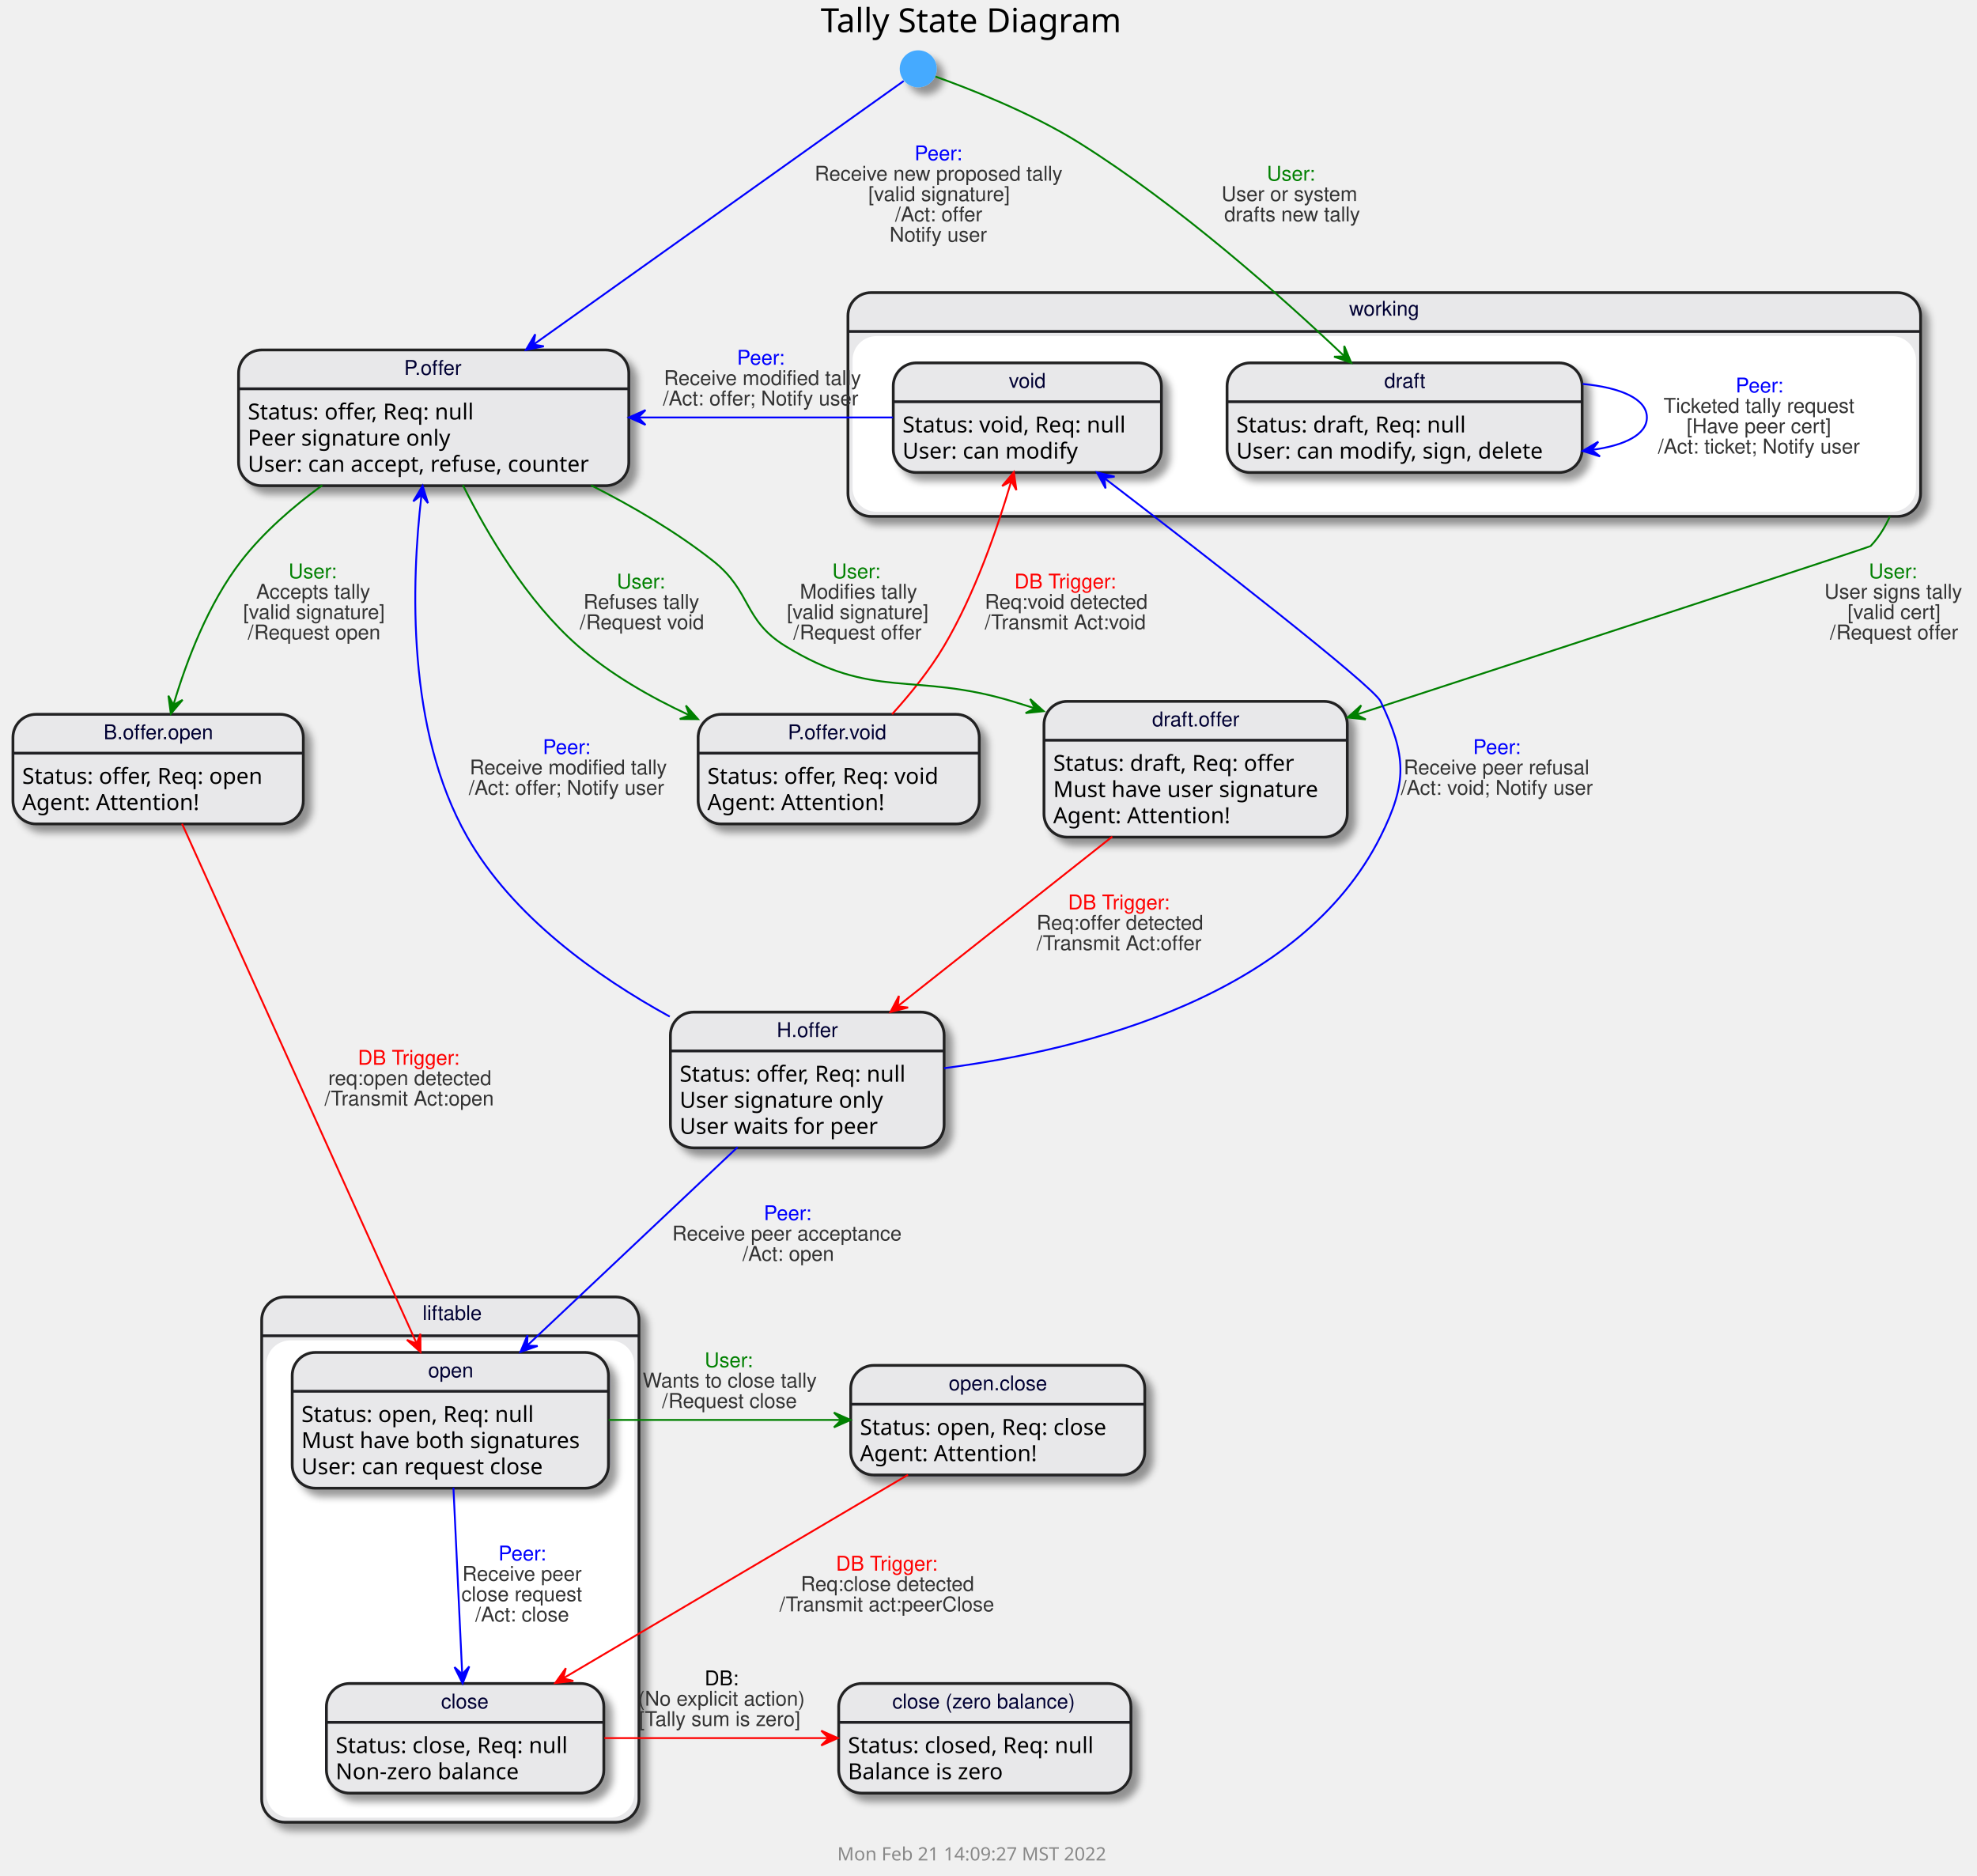
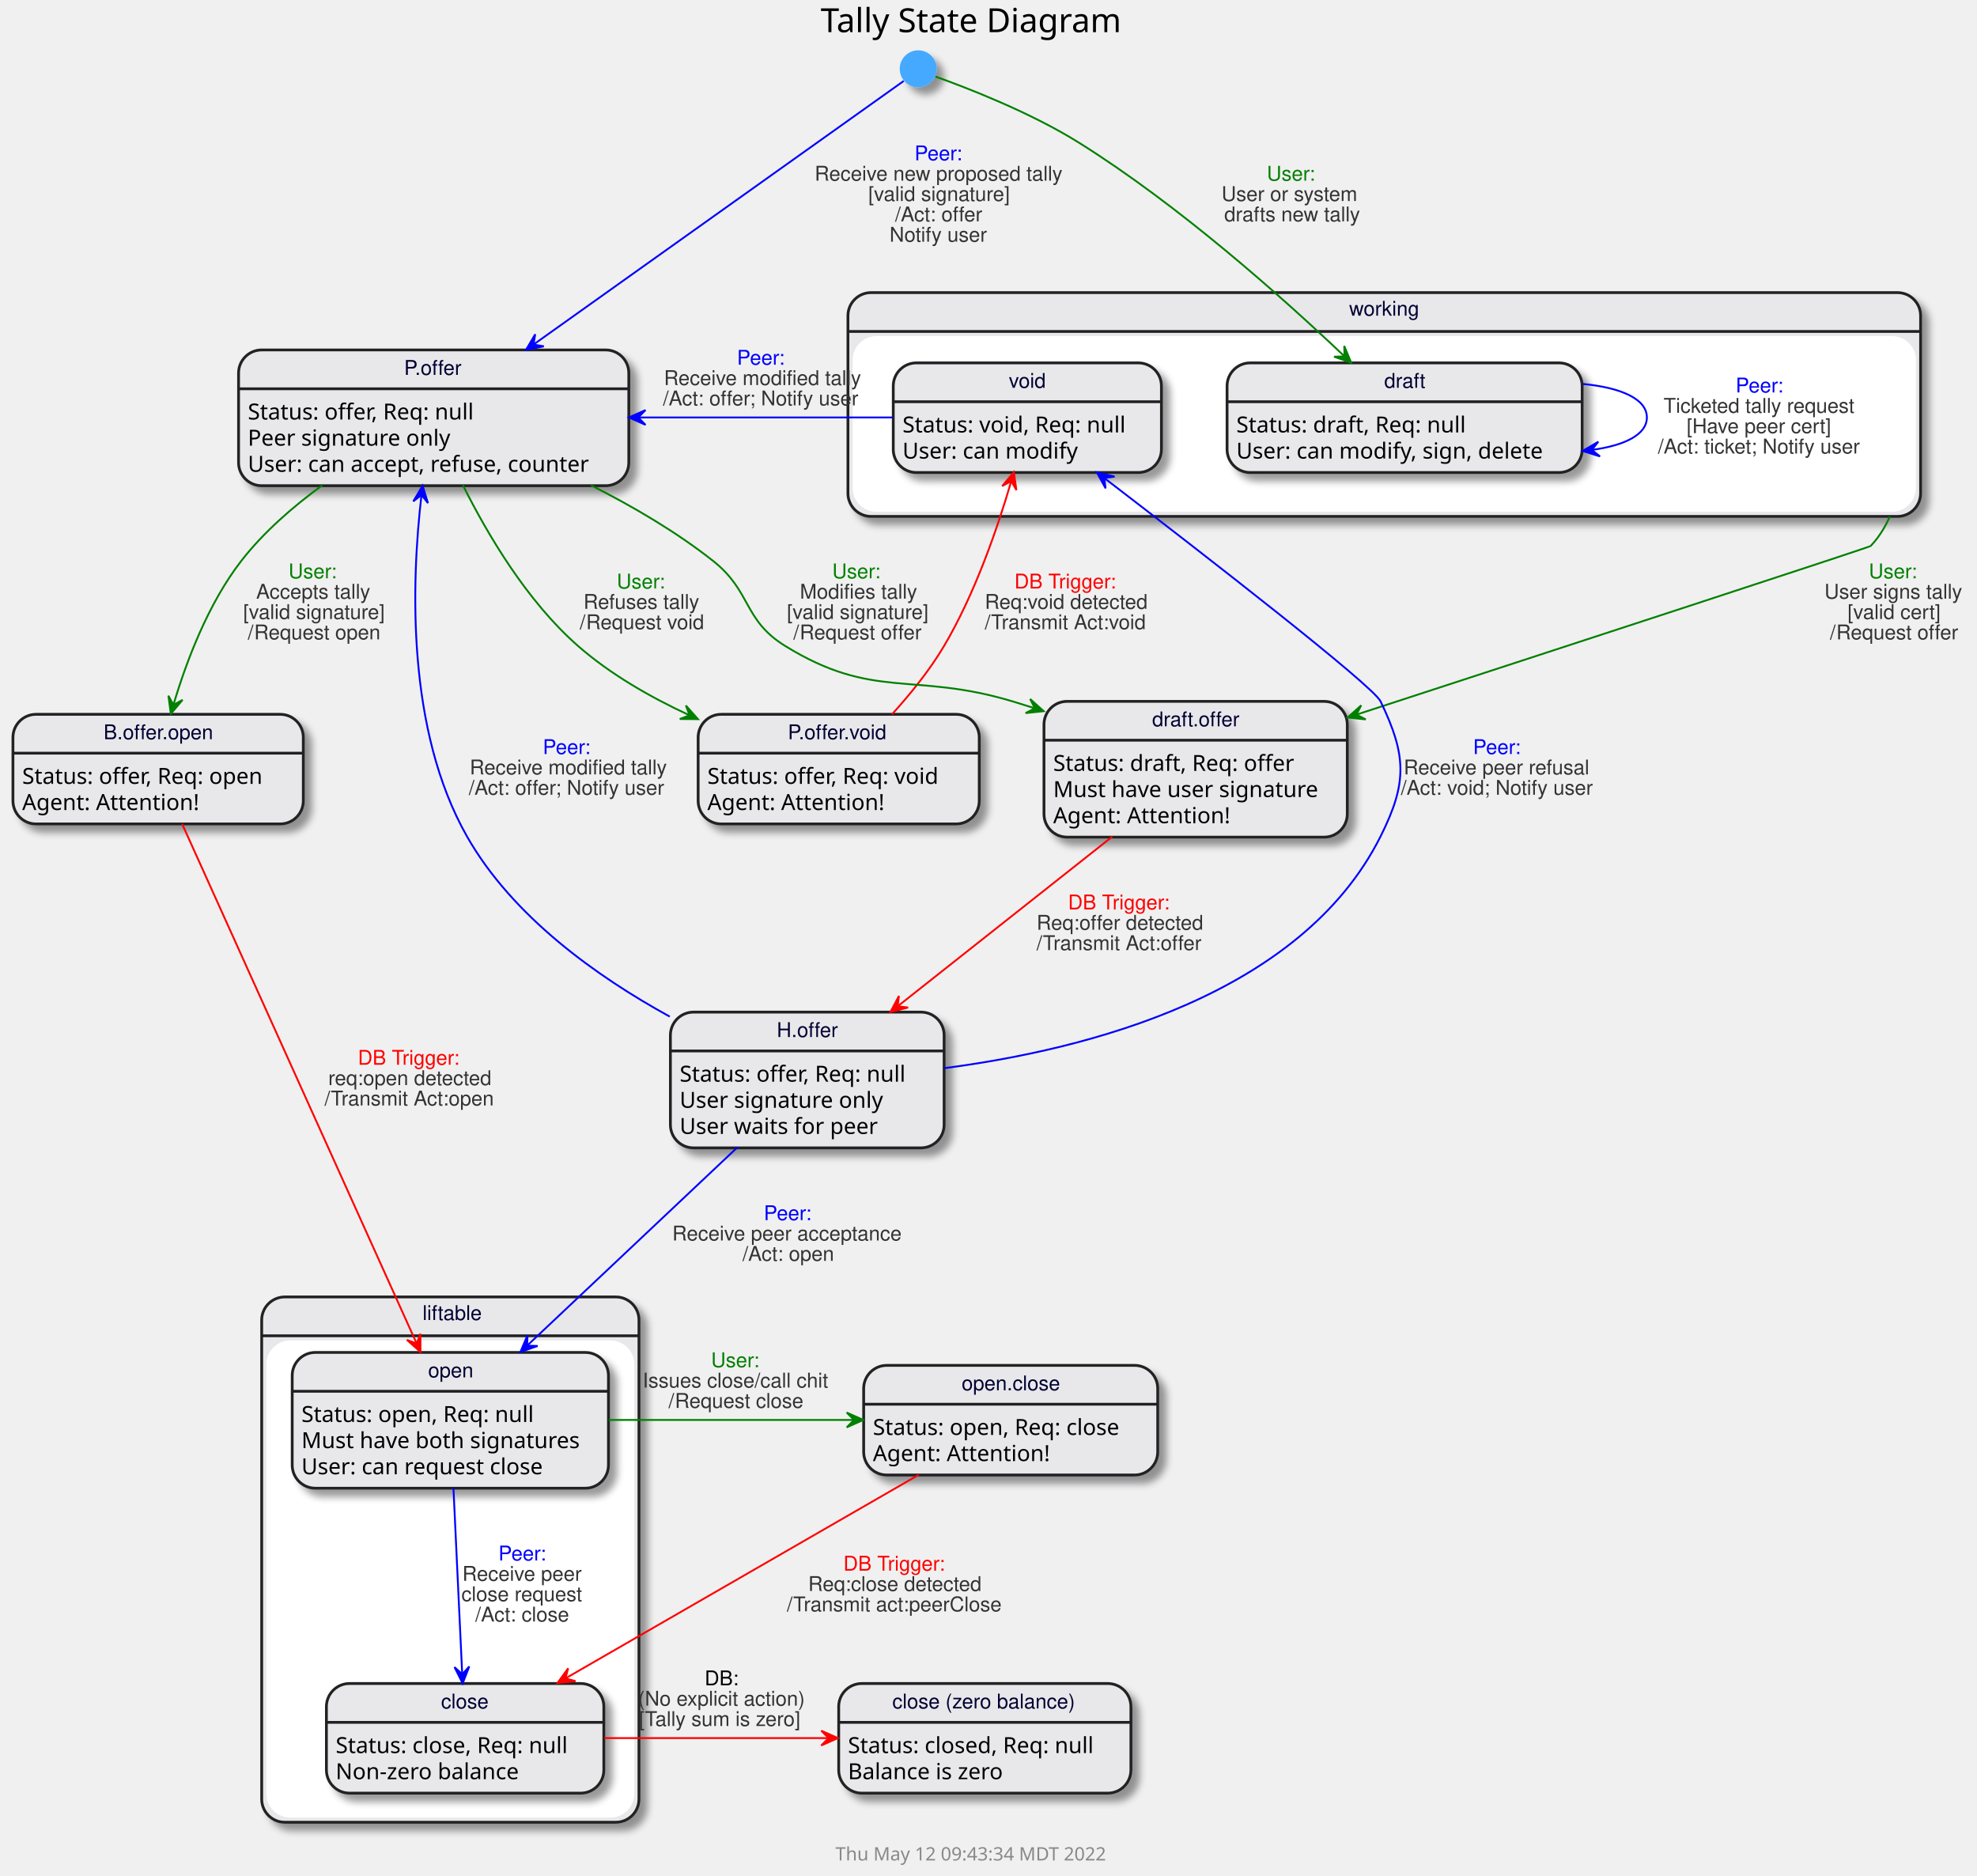
<svg xmlns="http://www.w3.org/2000/svg" contentScriptType="application/ecmascript" contentStyleType="text/css" height="1014px" preserveAspectRatio="none" style="width:1069px;height:1014px;background:#FFFFFF;" version="1.1" viewBox="0 0 1069 1014" width="1069px" zoomAndPan="magnify">
  <defs>
-     <filter height="300%" id="fbzpqcquzi8kp" width="300%" x="-1" y="-1">
+     <filter height="300%" id="f1eq36e6wpd8ps" width="300%" x="-1" y="-1">
      <feGaussianBlur result="blurOut" stdDeviation="2.0" />
      <feColorMatrix in="blurOut" result="blurOut2" type="matrix" values="0 0 0 0 0 0 0 0 0 0 0 0 0 0 0 0 0 0 .4 0" />
      <feOffset dx="4.0" dy="4.0" in="blurOut2" result="blurOut3" />
      <feBlend in="SourceGraphic" in2="blurOut3" mode="normal" />
    </filter>
  </defs>
  <g>
    <text fill="#000000" font-family="sans-serif" font-size="18" lengthAdjust="spacing" textLength="169" x="443.75" y="17.402">Tally State Diagram</text>
-     <rect fill="#E8E8EA" filter="url(#fbzpqcquzi8kp)" height="121" rx="12.5" ry="12.5" style="stroke:#202024;stroke-width:1.5;" width="580" x="458.5" y="158.199" />
+     <rect fill="#E8E8EA" filter="url(#f1eq36e6wpd8ps)" height="121" rx="12.5" ry="12.5" style="stroke:#202024;stroke-width:1.5;" width="580" x="458.5" y="158.199" />
    <rect fill="#FFFFFF" height="94" rx="12.5" ry="12.5" style="stroke:#FFFFFF;stroke-width:1.0;" width="574" x="461.5" y="182.199" />
    <line style="stroke:#202024;stroke-width:1.5;" x1="458.5" x2="1038.5" y1="179.199" y2="179.199" />
    <text fill="#000033" font-family="Helvetica" font-size="11" lengthAdjust="spacing" textLength="38" x="729.5" y="170.669">working</text>
-     <rect fill="#E8E8EA" filter="url(#fbzpqcquzi8kp)" height="284" rx="12.5" ry="12.5" style="stroke:#202024;stroke-width:1.5;" width="204" x="141.5" y="701.199" />
+     <rect fill="#E8E8EA" filter="url(#f1eq36e6wpd8ps)" height="284" rx="12.5" ry="12.5" style="stroke:#202024;stroke-width:1.5;" width="204" x="141.5" y="701.199" />
    <rect fill="#FFFFFF" height="257" rx="12.5" ry="12.5" style="stroke:#FFFFFF;stroke-width:1.0;" width="198" x="144.5" y="725.199" />
    <line style="stroke:#202024;stroke-width:1.5;" x1="141.5" x2="345.5" y1="722.199" y2="722.199" />
    <text fill="#000033" font-family="Helvetica" font-size="11" lengthAdjust="spacing" textLength="30" x="228.5" y="713.669">liftable</text>
    <g id="working.draft">
-       <rect fill="#E8E8EA" filter="url(#fbzpqcquzi8kp)" height="59.266" rx="12.5" ry="12.5" style="stroke:#202024;stroke-width:1.5;" width="192" x="663.5" y="196.199" />
+       <rect fill="#E8E8EA" filter="url(#f1eq36e6wpd8ps)" height="59.266" rx="12.5" ry="12.5" style="stroke:#202024;stroke-width:1.5;" width="192" x="663.5" y="196.199" />
      <line style="stroke:#202024;stroke-width:1.5;" x1="663.5" x2="855.5" y1="217.199" y2="217.199" />
      <text fill="#000033" font-family="Helvetica" font-size="11" lengthAdjust="spacing" textLength="22" x="748.5" y="209.669">draft</text>
      <text fill="#000000" font-family="sans-serif" font-size="12" lengthAdjust="spacing" textLength="129" x="668.5" y="233.801">Status: draft, Req: null</text>
      <text fill="#000000" font-family="sans-serif" font-size="12" lengthAdjust="spacing" textLength="172" x="668.5" y="247.934">User: can modify, sign, delete</text>
    </g>
    <g id="working.void">
-       <rect fill="#E8E8EA" filter="url(#fbzpqcquzi8kp)" height="59.266" rx="12.5" ry="12.5" style="stroke:#202024;stroke-width:1.5;" width="145" x="483" y="196.199" />
+       <rect fill="#E8E8EA" filter="url(#f1eq36e6wpd8ps)" height="59.266" rx="12.5" ry="12.5" style="stroke:#202024;stroke-width:1.5;" width="145" x="483" y="196.199" />
      <line style="stroke:#202024;stroke-width:1.5;" x1="483" x2="628" y1="217.199" y2="217.199" />
      <text fill="#000033" font-family="Helvetica" font-size="11" lengthAdjust="spacing" textLength="20" x="545.5" y="209.669">void</text>
      <text fill="#000000" font-family="sans-serif" font-size="12" lengthAdjust="spacing" textLength="125" x="488" y="233.801">Status: void, Req: null</text>
      <text fill="#000000" font-family="sans-serif" font-size="12" lengthAdjust="spacing" textLength="97" x="488" y="247.934">User: can modify</text>
    </g>
    <g id="liftable.open">
-       <rect fill="#E8E8EA" filter="url(#fbzpqcquzi8kp)" height="73.398" rx="12.5" ry="12.5" style="stroke:#202024;stroke-width:1.5;" width="171" x="158" y="731.199" />
+       <rect fill="#E8E8EA" filter="url(#f1eq36e6wpd8ps)" height="73.398" rx="12.5" ry="12.5" style="stroke:#202024;stroke-width:1.5;" width="171" x="158" y="731.199" />
      <line style="stroke:#202024;stroke-width:1.5;" x1="158" x2="329" y1="752.199" y2="752.199" />
      <text fill="#000033" font-family="Helvetica" font-size="11" lengthAdjust="spacing" textLength="24" x="231.5" y="744.669">open</text>
      <text fill="#000000" font-family="sans-serif" font-size="12" lengthAdjust="spacing" textLength="130" x="163" y="768.801">Status: open, Req: null</text>
      <text fill="#000000" font-family="sans-serif" font-size="12" lengthAdjust="spacing" textLength="151" x="163" y="782.934">Must have both signatures</text>
      <text fill="#000000" font-family="sans-serif" font-size="12" lengthAdjust="spacing" textLength="135" x="163" y="797.066">User: can request close</text>
    </g>
    <g id="liftable.close">
-       <rect fill="#E8E8EA" filter="url(#fbzpqcquzi8kp)" height="59.266" rx="12.5" ry="12.5" style="stroke:#202024;stroke-width:1.5;" width="150" x="176.5" y="910.199" />
+       <rect fill="#E8E8EA" filter="url(#f1eq36e6wpd8ps)" height="59.266" rx="12.5" ry="12.5" style="stroke:#202024;stroke-width:1.5;" width="150" x="176.5" y="910.199" />
      <line style="stroke:#202024;stroke-width:1.5;" x1="176.5" x2="326.5" y1="931.199" y2="931.199" />
      <text fill="#000033" font-family="Helvetica" font-size="11" lengthAdjust="spacing" textLength="26" x="238.5" y="923.669">close</text>
      <text fill="#000000" font-family="sans-serif" font-size="12" lengthAdjust="spacing" textLength="130" x="181.5" y="947.801">Status: close, Req: null</text>
      <text fill="#000000" font-family="sans-serif" font-size="12" lengthAdjust="spacing" textLength="105" x="181.5" y="961.934">Non-zero balance</text>
    </g>
    <g id="pOfferVoid">
-       <rect fill="#E8E8EA" filter="url(#fbzpqcquzi8kp)" height="59.266" rx="12.5" ry="12.5" style="stroke:#202024;stroke-width:1.5;" width="152" x="377.5" y="386.199" />
+       <rect fill="#E8E8EA" filter="url(#f1eq36e6wpd8ps)" height="59.266" rx="12.5" ry="12.5" style="stroke:#202024;stroke-width:1.5;" width="152" x="377.5" y="386.199" />
      <line style="stroke:#202024;stroke-width:1.5;" x1="377.5" x2="529.5" y1="407.199" y2="407.199" />
      <text fill="#000033" font-family="Helvetica" font-size="11" lengthAdjust="spacing" textLength="55" x="426" y="399.669">P.offer.void</text>
      <text fill="#000000" font-family="sans-serif" font-size="12" lengthAdjust="spacing" textLength="132" x="382.5" y="423.801">Status: offer, Req: void</text>
      <text fill="#000000" font-family="sans-serif" font-size="12" lengthAdjust="spacing" textLength="96" x="382.5" y="437.934">Agent: Attention!</text>
    </g>
    <g id="BOfferOpen">
-       <rect fill="#E8E8EA" filter="url(#fbzpqcquzi8kp)" height="59.266" rx="12.5" ry="12.5" style="stroke:#202024;stroke-width:1.5;" width="157" x="7" y="386.199" />
+       <rect fill="#E8E8EA" filter="url(#f1eq36e6wpd8ps)" height="59.266" rx="12.5" ry="12.5" style="stroke:#202024;stroke-width:1.5;" width="157" x="7" y="386.199" />
      <line style="stroke:#202024;stroke-width:1.5;" x1="7" x2="164" y1="407.199" y2="407.199" />
      <text fill="#000033" font-family="Helvetica" font-size="11" lengthAdjust="spacing" textLength="59" x="56" y="399.669">B.offer.open</text>
      <text fill="#000000" font-family="sans-serif" font-size="12" lengthAdjust="spacing" textLength="137" x="12" y="423.801">Status: offer, Req: open</text>
      <text fill="#000000" font-family="sans-serif" font-size="12" lengthAdjust="spacing" textLength="96" x="12" y="437.934">Agent: Attention!</text>
    </g>
    <g id="DraftOffer">
-       <rect fill="#E8E8EA" filter="url(#fbzpqcquzi8kp)" height="73.398" rx="12.5" ry="12.5" style="stroke:#202024;stroke-width:1.5;" width="164" x="564.5" y="379.199" />
+       <rect fill="#E8E8EA" filter="url(#f1eq36e6wpd8ps)" height="73.398" rx="12.5" ry="12.5" style="stroke:#202024;stroke-width:1.5;" width="164" x="564.5" y="379.199" />
      <line style="stroke:#202024;stroke-width:1.5;" x1="564.5" x2="728.5" y1="400.199" y2="400.199" />
      <text fill="#000033" font-family="Helvetica" font-size="11" lengthAdjust="spacing" textLength="47" x="623" y="392.669">draft.offer</text>
      <text fill="#000000" font-family="sans-serif" font-size="12" lengthAdjust="spacing" textLength="136" x="569.5" y="416.801">Status: draft, Req: offer</text>
      <text fill="#000000" font-family="sans-serif" font-size="12" lengthAdjust="spacing" textLength="144" x="569.5" y="430.934">Must have user signature</text>
      <text fill="#000000" font-family="sans-serif" font-size="12" lengthAdjust="spacing" textLength="96" x="569.5" y="445.066">Agent: Attention!</text>
    </g>
    <g id="OpenClose">
-       <rect fill="#E8E8EA" filter="url(#fbzpqcquzi8kp)" height="59.266" rx="12.5" ry="12.5" style="stroke:#202024;stroke-width:1.5;" width="159" x="460" y="738.199" />
-       <line style="stroke:#202024;stroke-width:1.5;" x1="460" x2="619" y1="759.199" y2="759.199" />
-       <text fill="#000033" font-family="Helvetica" font-size="11" lengthAdjust="spacing" textLength="53" x="513" y="751.669">open.close</text>
-       <text fill="#000000" font-family="sans-serif" font-size="12" lengthAdjust="spacing" textLength="139" x="465" y="775.801">Status: open, Req: close</text>
-       <text fill="#000000" font-family="sans-serif" font-size="12" lengthAdjust="spacing" textLength="96" x="465" y="789.934">Agent: Attention!</text>
+       <rect fill="#E8E8EA" filter="url(#f1eq36e6wpd8ps)" height="59.266" rx="12.5" ry="12.5" style="stroke:#202024;stroke-width:1.5;" width="159" x="467" y="738.199" />
+       <line style="stroke:#202024;stroke-width:1.5;" x1="467" x2="626" y1="759.199" y2="759.199" />
+       <text fill="#000033" font-family="Helvetica" font-size="11" lengthAdjust="spacing" textLength="53" x="520" y="751.669">open.close</text>
+       <text fill="#000000" font-family="sans-serif" font-size="12" lengthAdjust="spacing" textLength="139" x="472" y="775.801">Status: open, Req: close</text>
+       <text fill="#000000" font-family="sans-serif" font-size="12" lengthAdjust="spacing" textLength="96" x="472" y="789.934">Agent: Attention!</text>
    </g>
    <g id="pOffer">
-       <rect fill="#E8E8EA" filter="url(#fbzpqcquzi8kp)" height="73.398" rx="12.5" ry="12.5" style="stroke:#202024;stroke-width:1.5;" width="211" x="129" y="189.199" />
+       <rect fill="#E8E8EA" filter="url(#f1eq36e6wpd8ps)" height="73.398" rx="12.5" ry="12.5" style="stroke:#202024;stroke-width:1.5;" width="211" x="129" y="189.199" />
      <line style="stroke:#202024;stroke-width:1.5;" x1="129" x2="340" y1="210.199" y2="210.199" />
      <text fill="#000033" font-family="Helvetica" font-size="11" lengthAdjust="spacing" textLength="32" x="218.5" y="202.669">P.offer</text>
      <text fill="#000000" font-family="sans-serif" font-size="12" lengthAdjust="spacing" textLength="128" x="134" y="226.801">Status: offer, Req: null</text>
      <text fill="#000000" font-family="sans-serif" font-size="12" lengthAdjust="spacing" textLength="110" x="134" y="240.934">Peer signature only</text>
      <text fill="#000000" font-family="sans-serif" font-size="12" lengthAdjust="spacing" textLength="191" x="134" y="255.066">User: can accept, refuse, counter</text>
    </g>
    <g id="hOffer">
-       <rect fill="#E8E8EA" filter="url(#fbzpqcquzi8kp)" height="73.398" rx="12.5" ry="12.5" style="stroke:#202024;stroke-width:1.5;" width="148" x="362.5" y="547.199" />
+       <rect fill="#E8E8EA" filter="url(#f1eq36e6wpd8ps)" height="73.398" rx="12.5" ry="12.5" style="stroke:#202024;stroke-width:1.5;" width="148" x="362.5" y="547.199" />
      <line style="stroke:#202024;stroke-width:1.5;" x1="362.5" x2="510.5" y1="568.199" y2="568.199" />
      <text fill="#000033" font-family="Helvetica" font-size="11" lengthAdjust="spacing" textLength="33" x="420" y="560.669">H.offer</text>
      <text fill="#000000" font-family="sans-serif" font-size="12" lengthAdjust="spacing" textLength="128" x="367.5" y="584.801">Status: offer, Req: null</text>
      <text fill="#000000" font-family="sans-serif" font-size="12" lengthAdjust="spacing" textLength="110" x="367.5" y="598.934">User signature only</text>
      <text fill="#000000" font-family="sans-serif" font-size="12" lengthAdjust="spacing" textLength="110" x="367.5" y="613.066">User waits for peer</text>
    </g>
    <g id="closed">
-       <rect fill="#E8E8EA" filter="url(#fbzpqcquzi8kp)" height="59.266" rx="12.5" ry="12.5" style="stroke:#202024;stroke-width:1.5;" width="158" x="453.5" y="910.199" />
+       <rect fill="#E8E8EA" filter="url(#f1eq36e6wpd8ps)" height="59.266" rx="12.5" ry="12.5" style="stroke:#202024;stroke-width:1.5;" width="158" x="453.5" y="910.199" />
      <line style="stroke:#202024;stroke-width:1.5;" x1="453.5" x2="611.5" y1="931.199" y2="931.199" />
      <text fill="#000033" font-family="Helvetica" font-size="11" lengthAdjust="spacing" textLength="100" x="482.5" y="923.669">close (zero balance)</text>
      <text fill="#000000" font-family="sans-serif" font-size="12" lengthAdjust="spacing" textLength="138" x="458.5" y="947.801">Status: closed, Req: null</text>
      <text fill="#000000" font-family="sans-serif" font-size="12" lengthAdjust="spacing" textLength="87" x="458.5" y="961.934">Balance is zero</text>
    </g>
-     <ellipse cx="496.5" cy="37.199" fill="#44AAFF" filter="url(#fbzpqcquzi8kp)" rx="10" ry="10" style="stroke:none;stroke-width:1.0;" />
+     <ellipse cx="496.5" cy="37.199" fill="#44AAFF" filter="url(#f1eq36e6wpd8ps)" rx="10" ry="10" style="stroke:none;stroke-width:1.0;" />
    <path d="M505.81,41.399 C522.2,47.249 556.99,60.599 583.5,77.199 C637.56,111.049 692.79,160.209 726.62,192.309 " fill="none" id="*start-to-draft" style="stroke:#008000;stroke-width:1.0;" />
    <polygon fill="#008000" points="730.63,196.139,726.854,187.043,727.003,192.698,721.348,192.846,730.63,196.139" style="stroke:#008000;stroke-width:1.0;" />
    <text fill="#008000" font-family="Helvetica" font-size="11" lengthAdjust="spacing" textLength="27" x="685" y="97.669">User:</text>
    <text fill="#333333" font-family="Helvetica" font-size="11" lengthAdjust="spacing" textLength="76" x="660.5" y="108.669">User or system</text>
    <text fill="#333333" font-family="Helvetica" font-size="11" lengthAdjust="spacing" textLength="73" x="662" y="119.669">drafts new tally</text>
    <path d="M488.66,43.779 C459.29,64.689 354.14,139.539 288.65,186.159 " fill="none" id="*start-to-pOffer" style="stroke:#0000FF;stroke-width:1.0;" />
    <polygon fill="#0000FF" points="284.39,189.189,294.041,187.226,288.462,186.288,289.4,180.71,284.39,189.189" style="stroke:#0000FF;stroke-width:1.0;" />
    <text fill="#0000FF" font-family="Helvetica" font-size="11" lengthAdjust="spacing" textLength="26" x="494.5" y="86.669">Peer:</text>
    <text fill="#333333" font-family="Helvetica" font-size="11" lengthAdjust="spacing" textLength="134" x="440.5" y="97.669">Receive new proposed tally</text>
    <text fill="#333333" font-family="Helvetica" font-size="11" lengthAdjust="spacing" textLength="76" x="469.5" y="108.669">[valid signature]</text>
    <text fill="#333333" font-family="Helvetica" font-size="11" lengthAdjust="spacing" textLength="47" x="484" y="119.669">/Act: offer</text>
    <text fill="#333333" font-family="Helvetica" font-size="11" lengthAdjust="spacing" textLength="53" x="481" y="130.669">Notify user</text>
    <path d="M1021.877,279.254 C1021.828,279.364 1021.778,279.475 1021.729,279.585 C1021.529,280.027 1021.325,280.466 1021.116,280.903 C1020.282,282.651 1019.376,284.362 1018.392,286.019 C1016.424,289.332 1014.143,292.433 1011.5,295.199 C1010.87,295.859 841.21,351.239 733.45,386.369 " fill="none" id="working-to-DraftOffer" style="stroke:#008000;stroke-width:1.0;" />
    <polygon fill="#008000" points="728.69,387.919,738.485,388.948,733.446,386.377,736.017,381.338,728.69,387.919" style="stroke:#008000;stroke-width:1.0;" />
    <text fill="#008000" font-family="Helvetica" font-size="11" lengthAdjust="spacing" textLength="27" x="1010.5" y="312.669">User:</text>
    <text fill="#333333" font-family="Helvetica" font-size="11" lengthAdjust="spacing" textLength="75" x="986.5" y="323.669">User signs tally</text>
    <text fill="#333333" font-family="Helvetica" font-size="11" lengthAdjust="spacing" textLength="50" x="999" y="334.669">[valid cert]</text>
    <text fill="#333333" font-family="Helvetica" font-size="11" lengthAdjust="spacing" textLength="69" x="989.5" y="345.669">/Request offer</text>
    <path d="M855.75,207.579 C875.95,209.459 890.5,215.489 890.5,225.699 C890.5,235.029 878.34,240.879 860.83,243.239 " fill="none" id="draft-to-draft" style="stroke:#0000FF;stroke-width:1.0;" />
    <polygon fill="#0000FF" points="855.75,243.819,865.149,246.762,860.717,243.247,864.233,238.815,855.75,243.819" style="stroke:#0000FF;stroke-width:1.0;" />
    <text fill="#0000FF" font-family="Helvetica" font-size="11" lengthAdjust="spacing" textLength="26" x="938.5" y="212.169">Peer:</text>
    <text fill="#333333" font-family="Helvetica" font-size="11" lengthAdjust="spacing" textLength="104" x="899.5" y="223.169">Ticketed tally request</text>
    <text fill="#333333" font-family="Helvetica" font-size="11" lengthAdjust="spacing" textLength="79" x="912" y="234.169">[Have peer cert]</text>
    <text fill="#333333" font-family="Helvetica" font-size="11" lengthAdjust="spacing" textLength="110" x="896.5" y="245.169">/Act: ticket; Notify user</text>
    <path d="M482.36,386.149 C492.24,375.259 502.75,362.299 510.5,349.199 C527.15,321.039 539.33,285.679 546.79,260.199 " fill="none" id="pOfferVoid-to-void" style="stroke:#FF0000;stroke-width:1.0;" />
    <polygon fill="#FF0000" points="548.22,255.239,541.887,262.782,546.837,260.044,549.574,264.995,548.22,255.239" style="stroke:#FF0000;stroke-width:1.0;" />
    <text fill="#FF0000" font-family="Helvetica" font-size="11" lengthAdjust="spacing" textLength="56" x="548.5" y="318.169">DB Trigger:</text>
    <text fill="#333333" font-family="Helvetica" font-size="11" lengthAdjust="spacing" textLength="88" x="532.5" y="329.169">Req:void detected</text>
    <text fill="#333333" font-family="Helvetica" font-size="11" lengthAdjust="spacing" textLength="88" x="532.5" y="340.169">/Transmit Act:void</text>
    <path d="M250.27,262.229 C263.63,289.009 285,325.109 312.5,349.199 C329.96,364.489 351.6,376.899 372.64,386.639 " fill="none" id="pOffer-to-pOfferVoid" style="stroke:#008000;stroke-width:1.0;" />
    <polygon fill="#008000" points="377.41,388.809,370.872,381.443,372.858,386.74,367.562,388.726,377.41,388.809" style="stroke:#008000;stroke-width:1.0;" />
    <text fill="#008000" font-family="Helvetica" font-size="11" lengthAdjust="spacing" textLength="27" x="333.5" y="318.169">User:</text>
    <text fill="#333333" font-family="Helvetica" font-size="11" lengthAdjust="spacing" textLength="63" x="315.5" y="329.169">Refuses tally</text>
    <text fill="#333333" font-family="Helvetica" font-size="11" lengthAdjust="spacing" textLength="67" x="313.5" y="340.169">/Request void</text>
    <path d="M319.58,262.379 C342.11,273.769 365.66,287.539 385.5,303.199 C406.54,319.809 401.7,335.109 424.5,349.199 C472.37,378.769 493.61,363.009 547.5,379.199 C551.46,380.389 555.49,381.649 559.56,382.949 " fill="none" id="pOffer-to-DraftOffer" style="stroke:#008000;stroke-width:1.0;" />
    <polygon fill="#008000" points="564.34,384.499,557.013,377.918,559.584,382.957,554.545,385.528,564.34,384.499" style="stroke:#008000;stroke-width:1.0;" />
    <text fill="#008000" font-family="Helvetica" font-size="11" lengthAdjust="spacing" textLength="27" x="450" y="312.669">User:</text>
    <text fill="#333333" font-family="Helvetica" font-size="11" lengthAdjust="spacing" textLength="62" x="432.5" y="323.669">Modifies tally</text>
    <text fill="#333333" font-family="Helvetica" font-size="11" lengthAdjust="spacing" textLength="76" x="425.5" y="334.669">[valid signature]</text>
    <text fill="#333333" font-family="Helvetica" font-size="11" lengthAdjust="spacing" textLength="69" x="429" y="345.669">/Request offer</text>
    <path d="M174.27,262.359 C158.48,273.869 142.53,287.709 130.5,303.199 C112.57,326.289 100.79,357.489 93.8,381.009 " fill="none" id="pOffer-to-BOfferOpen" style="stroke:#008000;stroke-width:1.0;" />
    <polygon fill="#008000" points="92.38,385.899,98.74,378.379,93.78,381.099,91.06,376.139,92.38,385.899" style="stroke:#008000;stroke-width:1.0;" />
    <text fill="#008000" font-family="Helvetica" font-size="11" lengthAdjust="spacing" textLength="27" x="156" y="312.669">User:</text>
    <text fill="#333333" font-family="Helvetica" font-size="11" lengthAdjust="spacing" textLength="62" x="138.5" y="323.669">Accepts tally</text>
    <text fill="#333333" font-family="Helvetica" font-size="11" lengthAdjust="spacing" textLength="76" x="131.5" y="334.669">[valid signature]</text>
    <text fill="#333333" font-family="Helvetica" font-size="11" lengthAdjust="spacing" textLength="71" x="134" y="345.669">/Request open</text>
    <path d="M98.43,445.339 C126.48,507.489 193.01,654.849 225.29,726.369 " fill="none" id="BOfferOpen-to-open" style="stroke:#FF0000;stroke-width:1.0;" />
    <polygon fill="#FF0000" points="227.37,730.969,227.313,721.12,225.313,726.412,220.021,724.412,227.37,730.969" style="stroke:#FF0000;stroke-width:1.0;" />
    <text fill="#FF0000" font-family="Helvetica" font-size="11" lengthAdjust="spacing" textLength="56" x="193.5" y="575.669">DB Trigger:</text>
    <text fill="#333333" font-family="Helvetica" font-size="11" lengthAdjust="spacing" textLength="88" x="177.5" y="586.669">req:open detected</text>
    <text fill="#333333" font-family="Helvetica" font-size="11" lengthAdjust="spacing" textLength="92" x="175.5" y="597.669">/Transmit Act:open</text>
    <path d="M601.45,452.309 C567.4,479.229 520.71,516.139 485.69,543.819 " fill="none" id="DraftOffer-to-hOffer" style="stroke:#FF0000;stroke-width:1.0;" />
    <polygon fill="#FF0000" points="481.48,547.149,491.023,544.714,485.405,544.052,486.067,538.434,481.48,547.149" style="stroke:#FF0000;stroke-width:1.0;" />
    <text fill="#FF0000" font-family="Helvetica" font-size="11" lengthAdjust="spacing" textLength="56" x="577.5" y="491.669">DB Trigger:</text>
    <text fill="#333333" font-family="Helvetica" font-size="11" lengthAdjust="spacing" textLength="90" x="560.5" y="502.669">Req:offer detected</text>
    <text fill="#333333" font-family="Helvetica" font-size="11" lengthAdjust="spacing" textLength="90" x="560.5" y="513.669">/Transmit Act:offer</text>
    <path d="M398.83,620.219 C366.12,651.069 318.84,695.649 285.04,727.519 " fill="none" id="hOffer-to-open" style="stroke:#0000FF;stroke-width:1.0;" />
    <polygon fill="#0000FF" points="281.4,730.959,290.695,727.704,285.041,727.532,285.212,721.878,281.4,730.959" style="stroke:#0000FF;stroke-width:1.0;" />
    <text fill="#0000FF" font-family="Helvetica" font-size="11" lengthAdjust="spacing" textLength="26" x="413" y="659.669">Peer:</text>
    <text fill="#333333" font-family="Helvetica" font-size="11" lengthAdjust="spacing" textLength="125" x="363.5" y="670.669">Receive peer acceptance</text>
    <text fill="#333333" font-family="Helvetica" font-size="11" lengthAdjust="spacing" textLength="49" x="401.5" y="681.669">/Act: open</text>
    <path d="M510.5,577.519 C587.73,567.469 703.46,538.079 746.5,452.199 C761.04,423.189 760.57,408.439 746.5,379.199 C742.42,370.719 652.3,300.779 597.33,258.619 " fill="none" id="hOffer-to-void" style="stroke:#0000FF;stroke-width:1.0;" />
    <polygon fill="#0000FF" points="593.1,255.379,597.811,264.028,597.069,258.42,602.677,257.678,593.1,255.379" style="stroke:#0000FF;stroke-width:1.0;" />
    <text fill="#0000FF" font-family="Helvetica" font-size="11" lengthAdjust="spacing" textLength="26" x="796.5" y="407.669">Peer:</text>
    <text fill="#333333" font-family="Helvetica" font-size="11" lengthAdjust="spacing" textLength="101" x="759" y="418.669">Receive peer refusal</text>
    <text fill="#333333" font-family="Helvetica" font-size="11" lengthAdjust="spacing" textLength="104" x="757.5" y="429.669">/Act: void; Notify user</text>
    <path d="M362.14,549.629 C322.55,527.899 277.07,495.439 252.5,452.199 C219.83,394.709 222.35,315.299 227.9,267.669 " fill="none" id="hOffer-to-pOffer" style="stroke:#0000FF;stroke-width:1.0;" />
    <polygon fill="#0000FF" points="228.52,262.599,223.468,271.053,227.919,267.563,231.41,272.015,228.52,262.599" style="stroke:#0000FF;stroke-width:1.0;" />
    <text fill="#0000FF" font-family="Helvetica" font-size="11" lengthAdjust="spacing" textLength="26" x="293.5" y="407.669">Peer:</text>
    <text fill="#333333" font-family="Helvetica" font-size="11" lengthAdjust="spacing" textLength="105" x="254" y="418.669">Receive modified tally</text>
    <text fill="#333333" font-family="Helvetica" font-size="11" lengthAdjust="spacing" textLength="106" x="253.5" y="429.669">/Act: offer; Notify user</text>
    <path d="M482.86,225.699 C442.26,225.699 390.81,225.699 345.29,225.699 " fill="none" id="void-to-pOffer" style="stroke:#0000FF;stroke-width:1.0;" />
    <polygon fill="#0000FF" points="340.05,225.699,349.05,229.699,345.05,225.699,349.05,221.699,340.05,225.699" style="stroke:#0000FF;stroke-width:1.0;" />
    <text fill="#0000FF" font-family="Helvetica" font-size="11" lengthAdjust="spacing" textLength="26" x="398.5" y="197.169">Peer:</text>
    <text fill="#333333" font-family="Helvetica" font-size="11" lengthAdjust="spacing" textLength="105" x="359" y="208.169">Receive modified tally</text>
    <text fill="#333333" font-family="Helvetica" font-size="11" lengthAdjust="spacing" textLength="106" x="358.5" y="219.169">/Act: offer; Notify user</text>
-     <path d="M329.12,767.699 C368.58,767.699 415.28,767.699 454.65,767.699 " fill="none" id="open-to-OpenClose" style="stroke:#008000;stroke-width:1.0;" />
-     <polygon fill="#008000" points="459.91,767.699,450.91,763.699,454.91,767.699,450.91,771.699,459.91,767.699" style="stroke:#008000;stroke-width:1.0;" />
-     <text fill="#008000" font-family="Helvetica" font-size="11" lengthAdjust="spacing" textLength="27" x="381" y="739.169">User:</text>
-     <text fill="#333333" font-family="Helvetica" font-size="11" lengthAdjust="spacing" textLength="94" x="347.5" y="750.169">Wants to close tally</text>
-     <text fill="#333333" font-family="Helvetica" font-size="11" lengthAdjust="spacing" textLength="73" x="358" y="761.169">/Request close</text>
+     <path d="M329.11,767.699 C370.65,767.699 420.39,767.699 461.81,767.699 " fill="none" id="open-to-OpenClose" style="stroke:#008000;stroke-width:1.0;" />
+     <polygon fill="#008000" points="466.82,767.699,457.82,763.699,461.82,767.699,457.82,771.699,466.82,767.699" style="stroke:#008000;stroke-width:1.0;" />
+     <text fill="#008000" font-family="Helvetica" font-size="11" lengthAdjust="spacing" textLength="27" x="384.5" y="739.169">User:</text>
+     <text fill="#333333" font-family="Helvetica" font-size="11" lengthAdjust="spacing" textLength="101" x="347.5" y="750.169">Issues close/call chit</text>
+     <text fill="#333333" font-family="Helvetica" font-size="11" lengthAdjust="spacing" textLength="73" x="361.5" y="761.169">/Request close</text>
    <path d="M245.18,804.339 C246.57,833.939 248.54,875.769 249.91,904.869 " fill="none" id="open-to-close" style="stroke:#0000FF;stroke-width:1.0;" />
    <polygon fill="#0000FF" points="250.16,910.149,253.745,900.976,249.932,905.154,245.753,901.341,250.16,910.149" style="stroke:#0000FF;stroke-width:1.0;" />
    <text fill="#0000FF" font-family="Helvetica" font-size="11" lengthAdjust="spacing" textLength="26" x="269.5" y="843.669">Peer:</text>
    <text fill="#333333" font-family="Helvetica" font-size="11" lengthAdjust="spacing" textLength="65" x="250" y="854.669">Receive peer</text>
    <text fill="#333333" font-family="Helvetica" font-size="11" lengthAdjust="spacing" textLength="66" x="249.5" y="865.669">close request</text>
    <text fill="#333333" font-family="Helvetica" font-size="11" lengthAdjust="spacing" textLength="51" x="257" y="876.669">/Act: close</text>
-     <path d="M490.97,797.349 C439.36,827.809 357.97,875.849 304.66,907.319 " fill="none" id="OpenClose-to-close" style="stroke:#FF0000;stroke-width:1.0;" />
-     <polygon fill="#FF0000" points="300.23,909.939,310.013,908.801,304.534,907.394,305.941,901.915,300.23,909.939" style="stroke:#FF0000;stroke-width:1.0;" />
-     <text fill="#FF0000" font-family="Helvetica" font-size="11" lengthAdjust="spacing" textLength="56" x="452" y="849.169">DB Trigger:</text>
-     <text fill="#333333" font-family="Helvetica" font-size="11" lengthAdjust="spacing" textLength="94" x="433" y="860.169">Req:close detected</text>
-     <text fill="#333333" font-family="Helvetica" font-size="11" lengthAdjust="spacing" textLength="117" x="421.5" y="871.169">/Transmit act:peerClose</text>
+     <path d="M496.79,797.349 C443.93,827.809 360.56,875.849 305.95,907.319 " fill="none" id="OpenClose-to-close" style="stroke:#FF0000;stroke-width:1.0;" />
+     <polygon fill="#FF0000" points="301.41,909.939,311.205,908.916,305.743,907.445,307.214,901.982,301.41,909.939" style="stroke:#FF0000;stroke-width:1.0;" />
+     <text fill="#FF0000" font-family="Helvetica" font-size="11" lengthAdjust="spacing" textLength="56" x="456" y="849.169">DB Trigger:</text>
+     <text fill="#333333" font-family="Helvetica" font-size="11" lengthAdjust="spacing" textLength="94" x="437" y="860.169">Req:close detected</text>
+     <text fill="#333333" font-family="Helvetica" font-size="11" lengthAdjust="spacing" textLength="117" x="425.5" y="871.169">/Transmit act:peerClose</text>
    <path d="M326.8,939.699 C364.14,939.699 409.38,939.699 447.91,939.699 " fill="none" id="close-to-closed" style="stroke:#FF0000;stroke-width:1.0;" />
    <polygon fill="#FF0000" points="453.06,939.699,444.06,935.699,448.06,939.699,444.06,943.699,453.06,939.699" style="stroke:#FF0000;stroke-width:1.0;" />
    <text fill="#000000" font-family="Helvetica" font-size="11" lengthAdjust="spacing" textLength="18" x="381" y="911.169">DB:</text>
    <text fill="#333333" font-family="Helvetica" font-size="11" lengthAdjust="spacing" textLength="90" x="345" y="922.169">(No explicit action)</text>
    <text fill="#333333" font-family="Helvetica" font-size="11" lengthAdjust="spacing" textLength="89" x="345.5" y="933.169">[Tally sum is zero]</text>
-     <text fill="#888888" font-family="sans-serif" font-size="10" lengthAdjust="spacing" textLength="151" x="452.75" y="1005.867">Mon Feb 21 14:09:27 MST 2022</text>
+     <text fill="#888888" font-family="sans-serif" font-size="10" lengthAdjust="spacing" textLength="153" x="451.75" y="1005.867">Thu May 12 09:43:34 MDT 2022</text>
  </g>
</svg>
